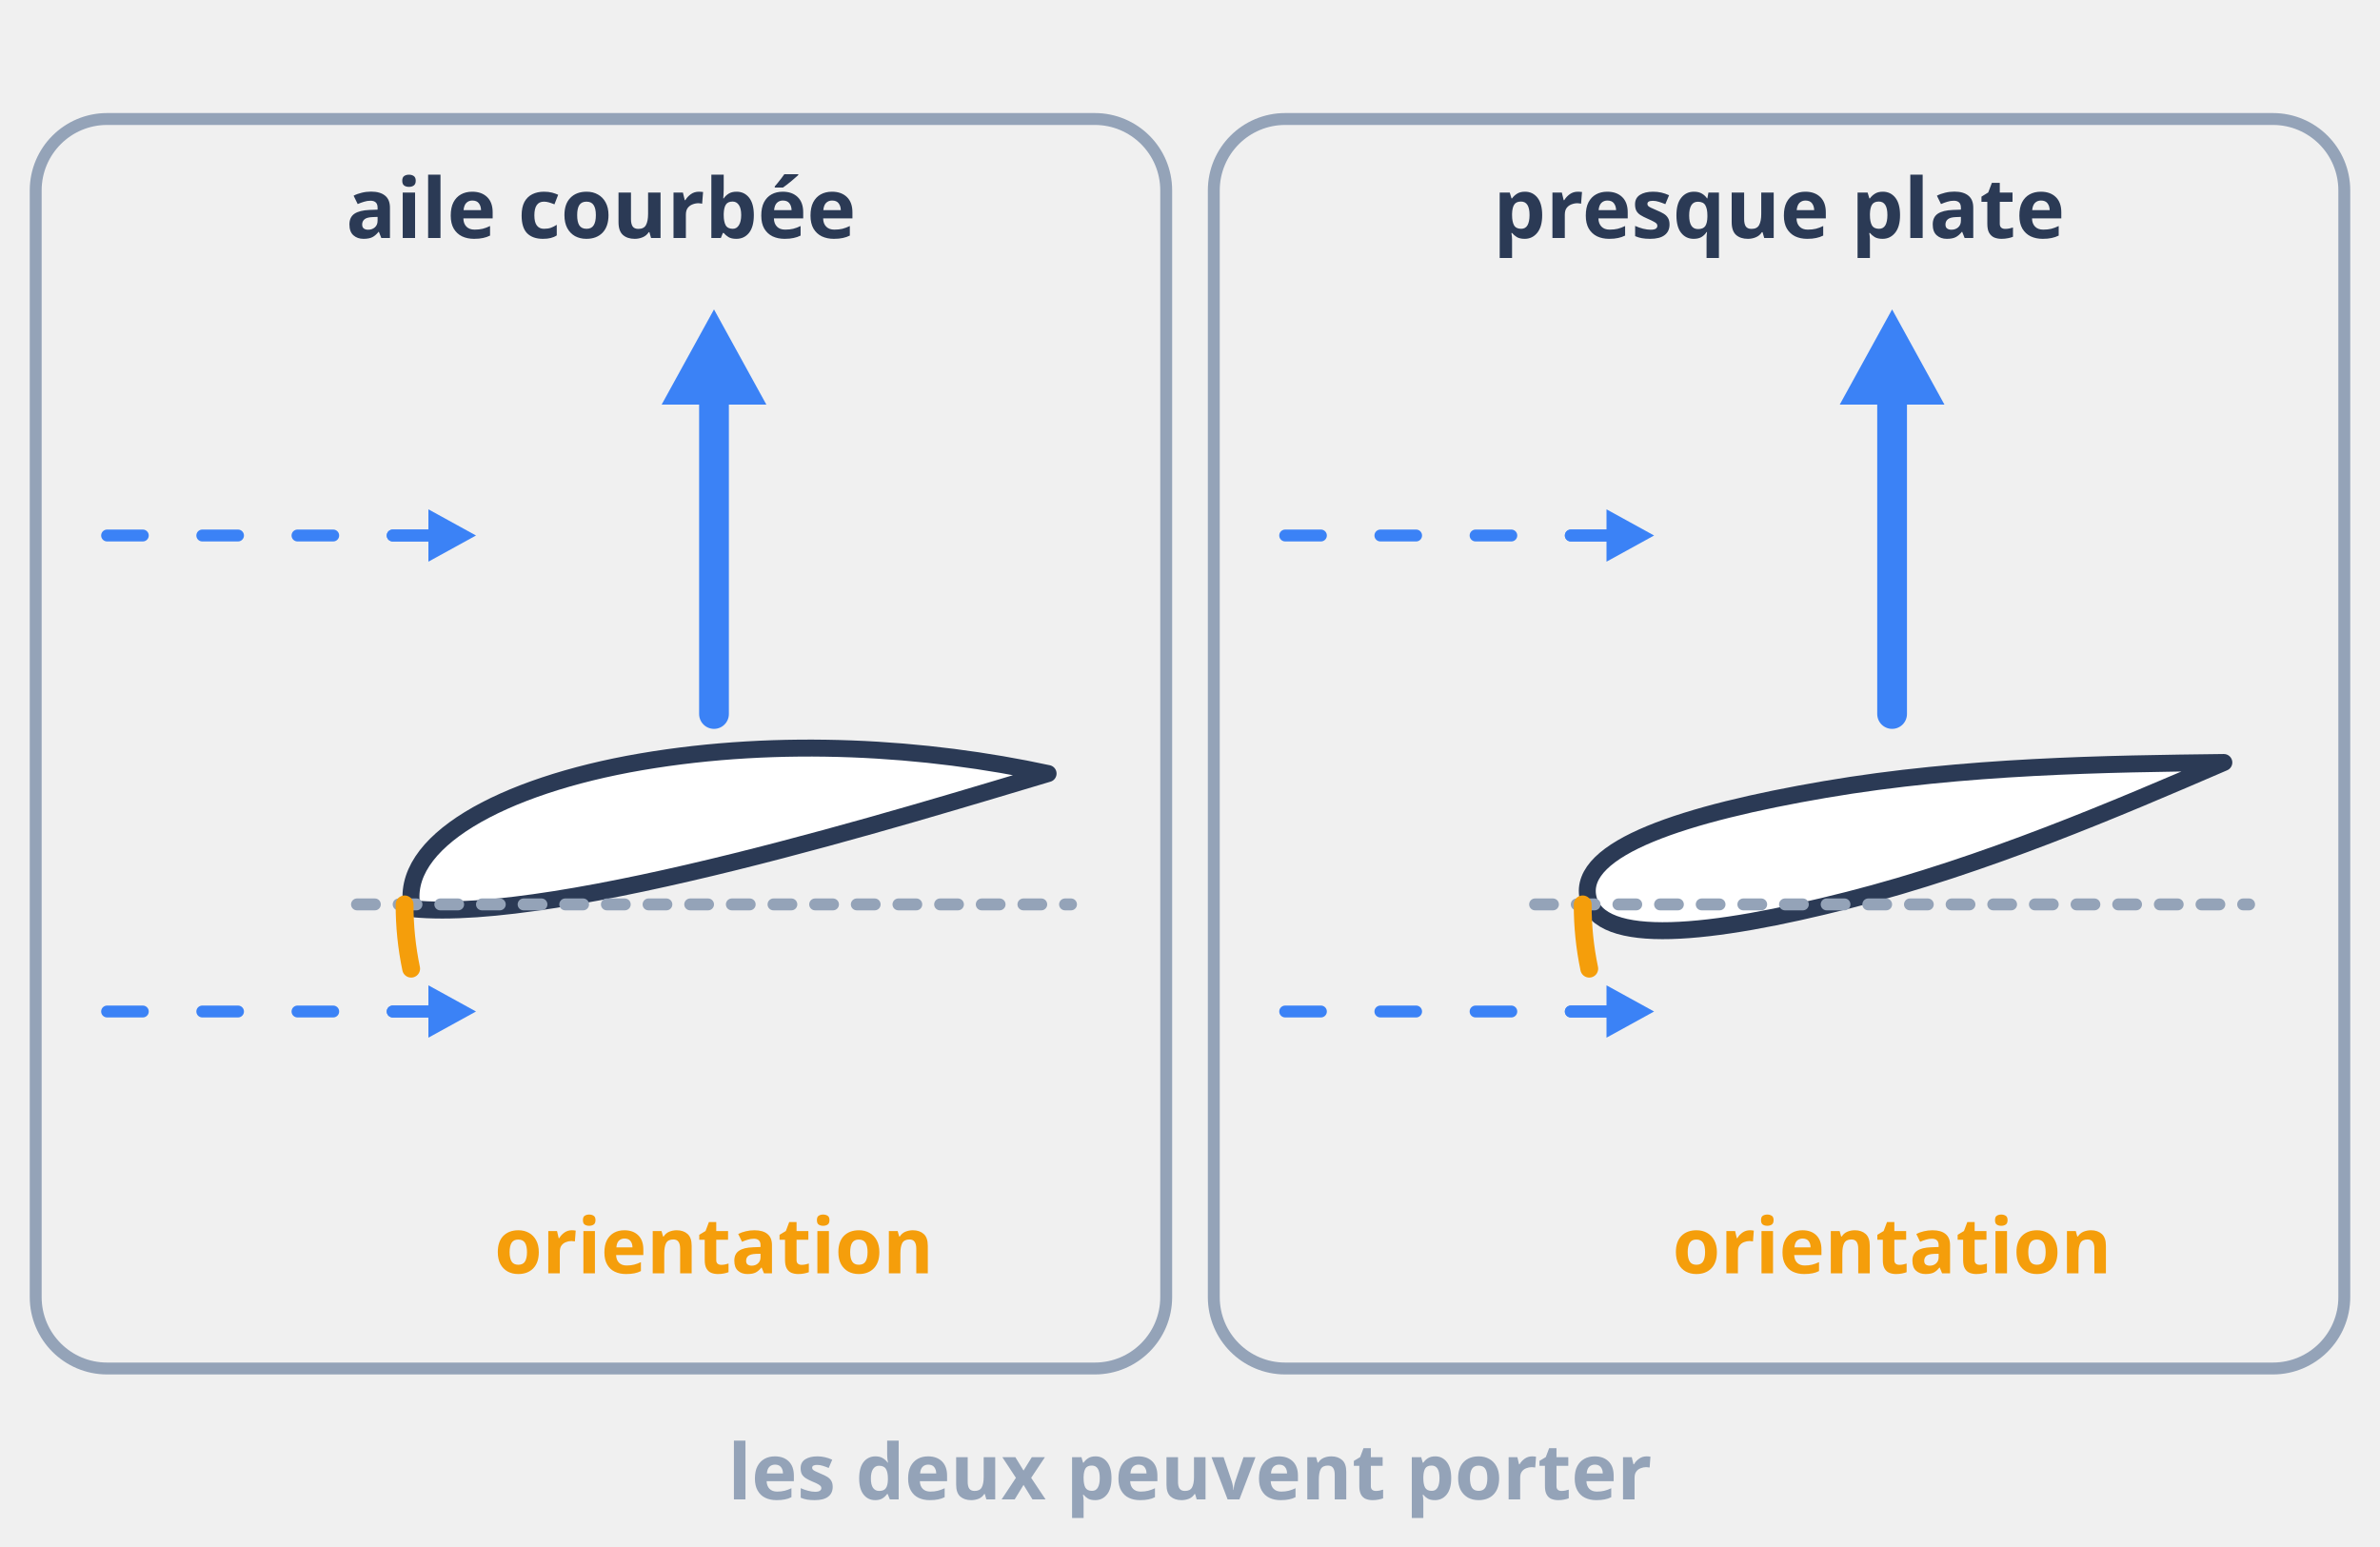
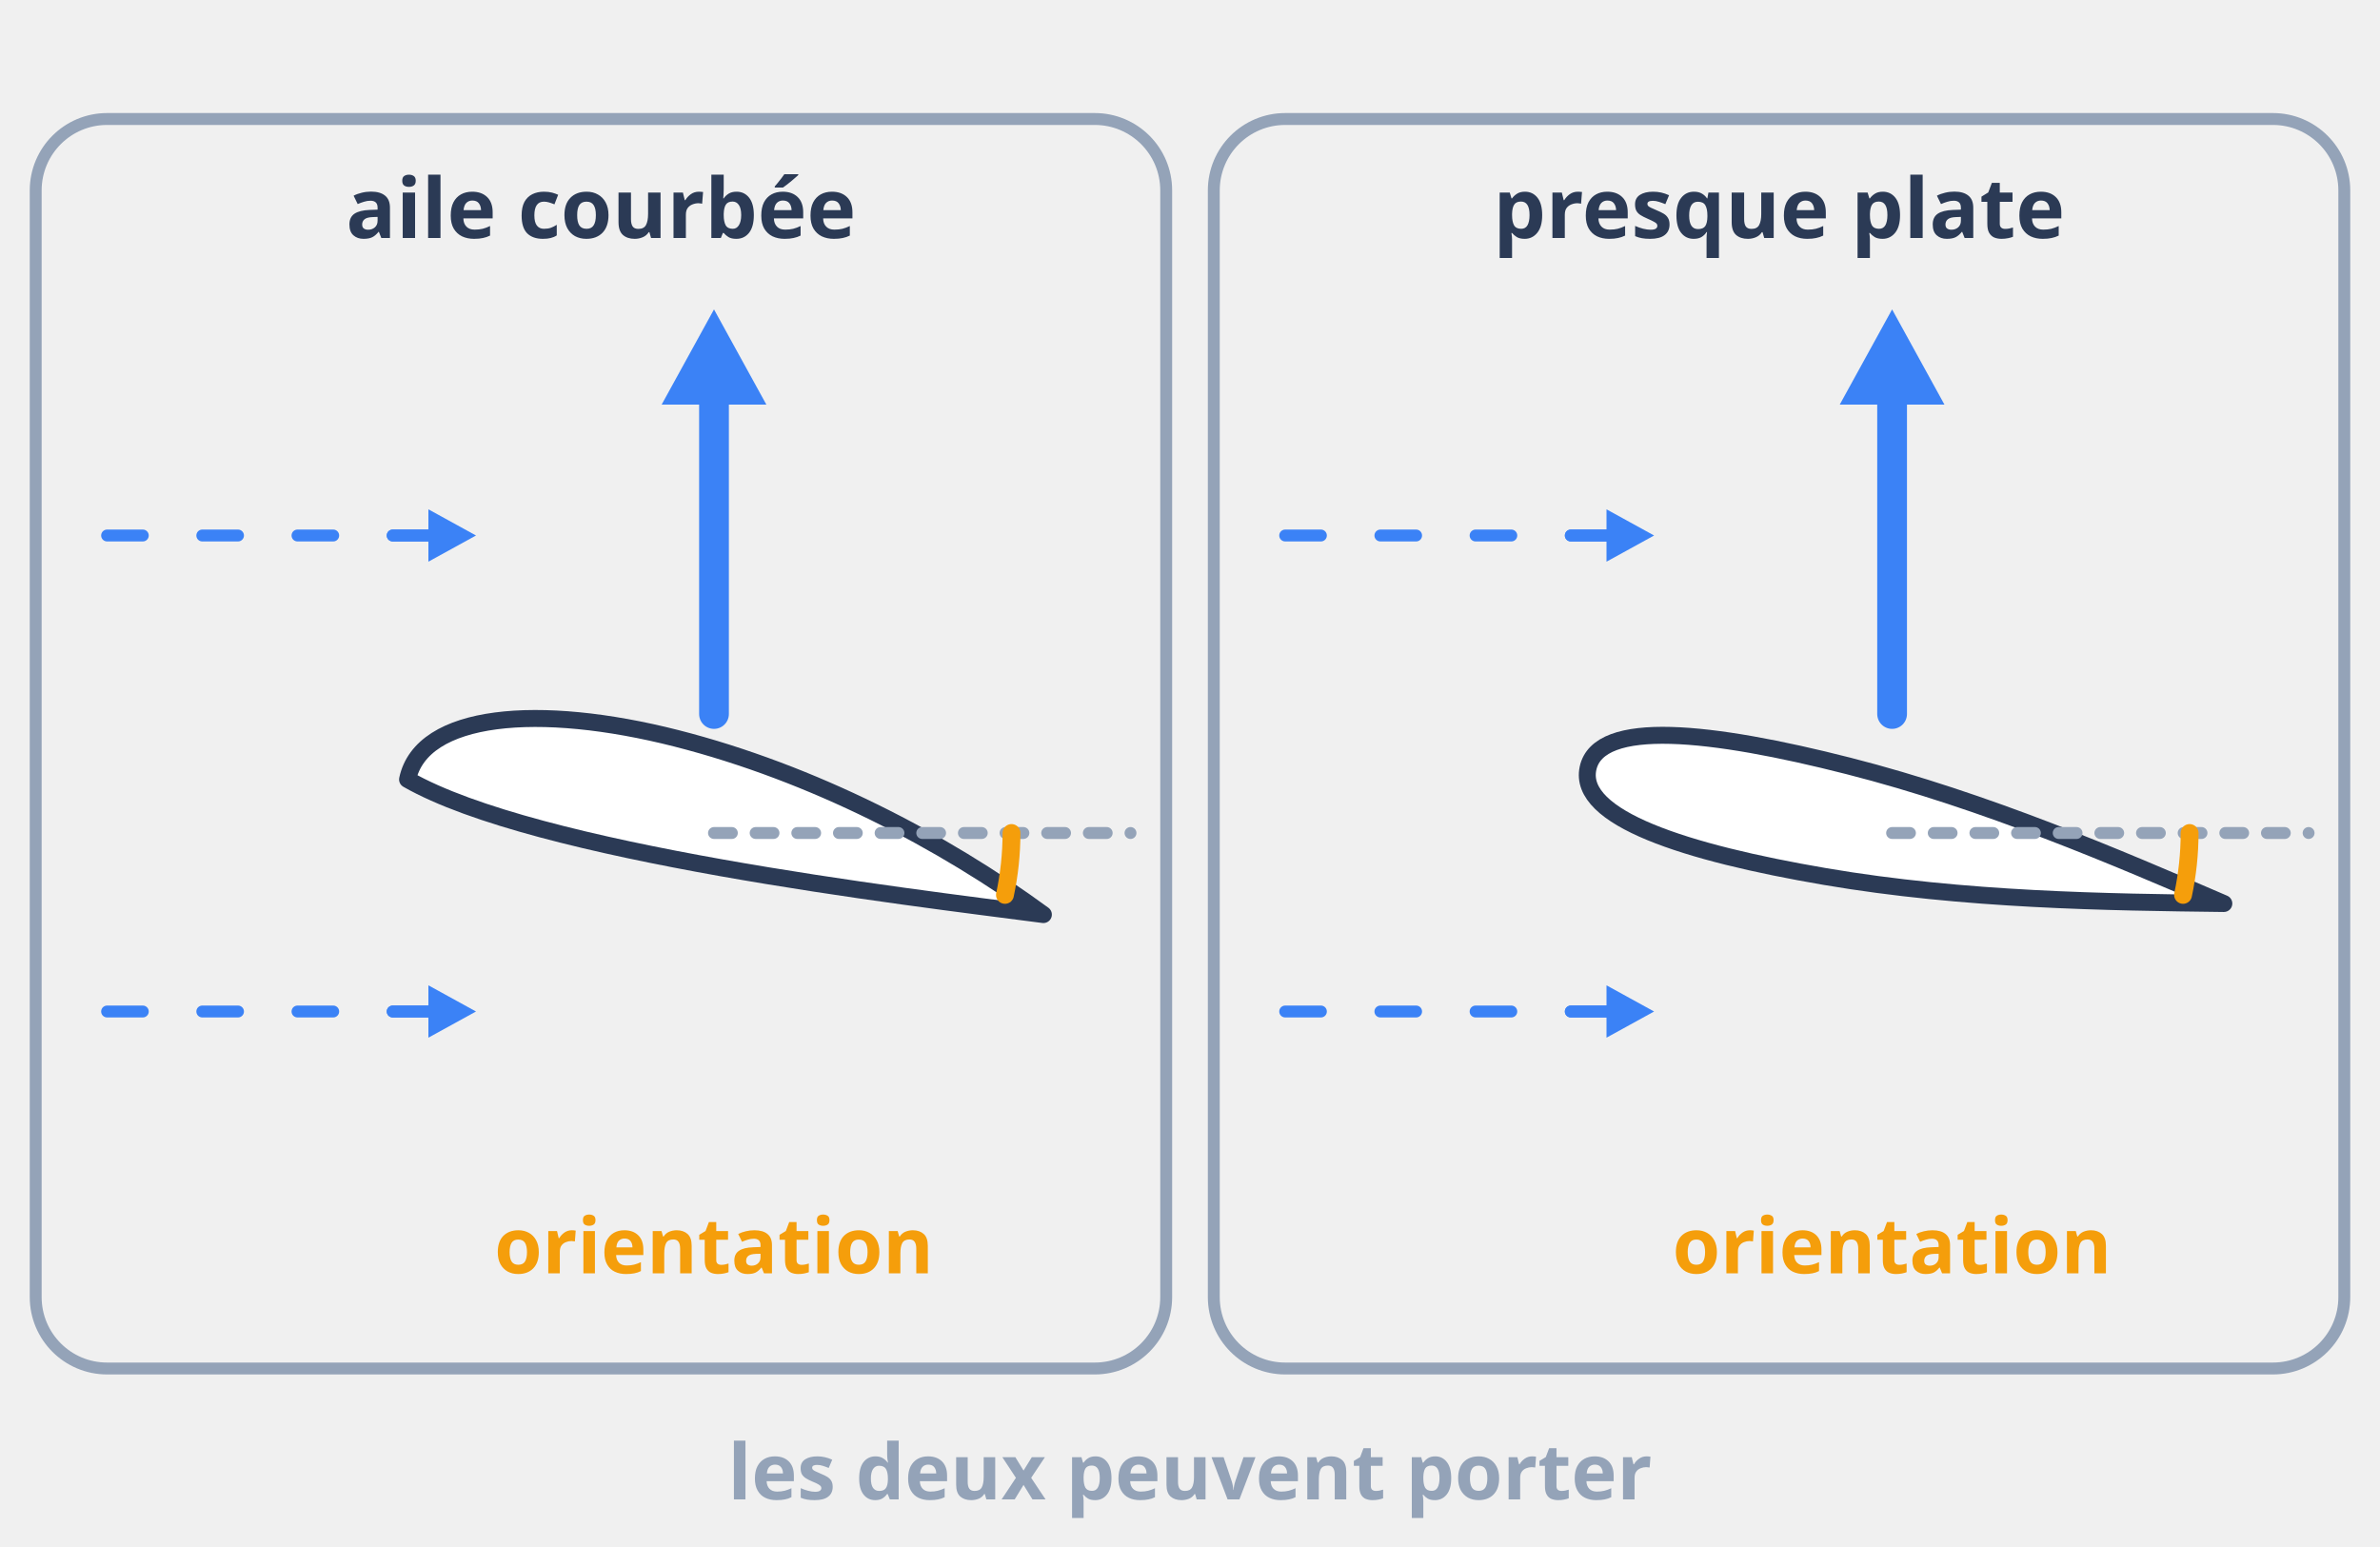
<svg xmlns="http://www.w3.org/2000/svg" viewBox="0 0 400 260" role="img">
  <style>.fl{stroke-dasharray:6 10;animation:fl 3s linear infinite}@keyframes fl{to{stroke-dashoffset:-32}}@media (prefers-reduced-motion: reduce){*{animation:none!important}}</style>
  <g font-family="system-ui, sans-serif" font-weight="600" text-anchor="middle" stroke-linecap="round" stroke-linejoin="round">
    <rect x="6" y="20" width="190" height="210" rx="12" fill="none" stroke="#94A3B8" stroke-width="2" />
    <text x="101" y="40" font-size="14" fill="#2B3A55">aile courbée</text>
    <rect x="204" y="20" width="190" height="210" rx="12" fill="none" stroke="#94A3B8" stroke-width="2" />
    <text x="299" y="40" font-size="14" fill="#2B3A55">presque plate</text>
    <path d="M18 90H76" stroke="#3B82F6" stroke-width="2" class="fl" />
    <line x1="66" y1="90" x2="73" y2="90" stroke="#3B82F6" stroke-width="2" />
    <polygon points="80,90 72,94.4 72,85.6" fill="#3B82F6" />
    <path d="M18 170H76" stroke="#3B82F6" stroke-width="2" class="fl" />
    <line x1="66" y1="170" x2="73" y2="170" stroke="#3B82F6" stroke-width="2" />
    <polygon points="80,170 72,174.4 72,165.6" fill="#3B82F6" />
    <path d="M216 90H274" stroke="#3B82F6" stroke-width="2" class="fl" />
    <line x1="264" y1="90" x2="271" y2="90" stroke="#3B82F6" stroke-width="2" />
    <polygon points="278,90 270,94.4 270,85.6" fill="#3B82F6" />
    <path d="M216 170H274" stroke="#3B82F6" stroke-width="2" class="fl" />
    <line x1="264" y1="170" x2="271" y2="170" stroke="#3B82F6" stroke-width="2" />
    <polygon points="278,170 270,174.4 270,165.6" fill="#3B82F6" />
-     <g transform="translate(120 140) rotate(-12) scale(0.95)">
+     <g transform="translate(120 140) rotate(12) scale(0.95)">
      <path d="M-55 2C-55 -10 -35 -16 -10 -15C15 -14 40 -7 60 2C35 4 -30 10 -55 2Z" fill="#FFFFFF" stroke="#2B3A55" stroke-width="3" />
    </g>
-     <g transform="translate(318 140) rotate(-12) scale(0.95)">
+     <g transform="translate(318 140) rotate(12) scale(0.95)">
      <path d="M-55 0C-55 -9 -35 -11 -10 -10C15 -9 40 -4 60 0C40 4 15 9 -10 10C-35 11 -55 9 -55 0Z" fill="#FFFFFF" stroke="#2B3A55" stroke-width="3" />
    </g>
    <line x1="120" y1="120" x2="120" y2="67" stroke="#3B82F6" stroke-width="5" />
    <polygon points="120,52 128.8,68 111.2,68" fill="#3B82F6" />
-     <path d="M60 152H180" stroke="#94A3B8" stroke-width="2" stroke-dasharray="3 4" />
-     <path d="M68 152A52 52 0 0 0 69.1 162.8" stroke="#F59E0B" stroke-width="3" fill="none" />
+     <path d="M120 140H190" stroke="#94A3B8" stroke-width="2" stroke-dasharray="3 4" />
+     <path d="M170 140A50 50 0 0 1 168.9 150.4" stroke="#F59E0B" stroke-width="3" fill="none" />
    <text x="120" y="214" font-size="13" fill="#F59E0B">orientation</text>
    <line x1="318" y1="120" x2="318" y2="67" stroke="#3B82F6" stroke-width="5" />
    <polygon points="318,52 326.8,68 309.2,68" fill="#3B82F6" />
-     <path d="M258 152H378" stroke="#94A3B8" stroke-width="2" stroke-dasharray="3 4" />
-     <path d="M266 152A52 52 0 0 0 267.1 162.8" stroke="#F59E0B" stroke-width="3" fill="none" />
+     <path d="M318 140H388" stroke="#94A3B8" stroke-width="2" stroke-dasharray="3 4" />
+     <path d="M368 140A50 50 0 0 1 366.9 150.4" stroke="#F59E0B" stroke-width="3" fill="none" />
    <text x="318" y="214" font-size="13" fill="#F59E0B">orientation</text>
    <text x="200" y="252" font-size="13" fill="#94A3B8">les deux peuvent porter</text>
  </g>
</svg>
